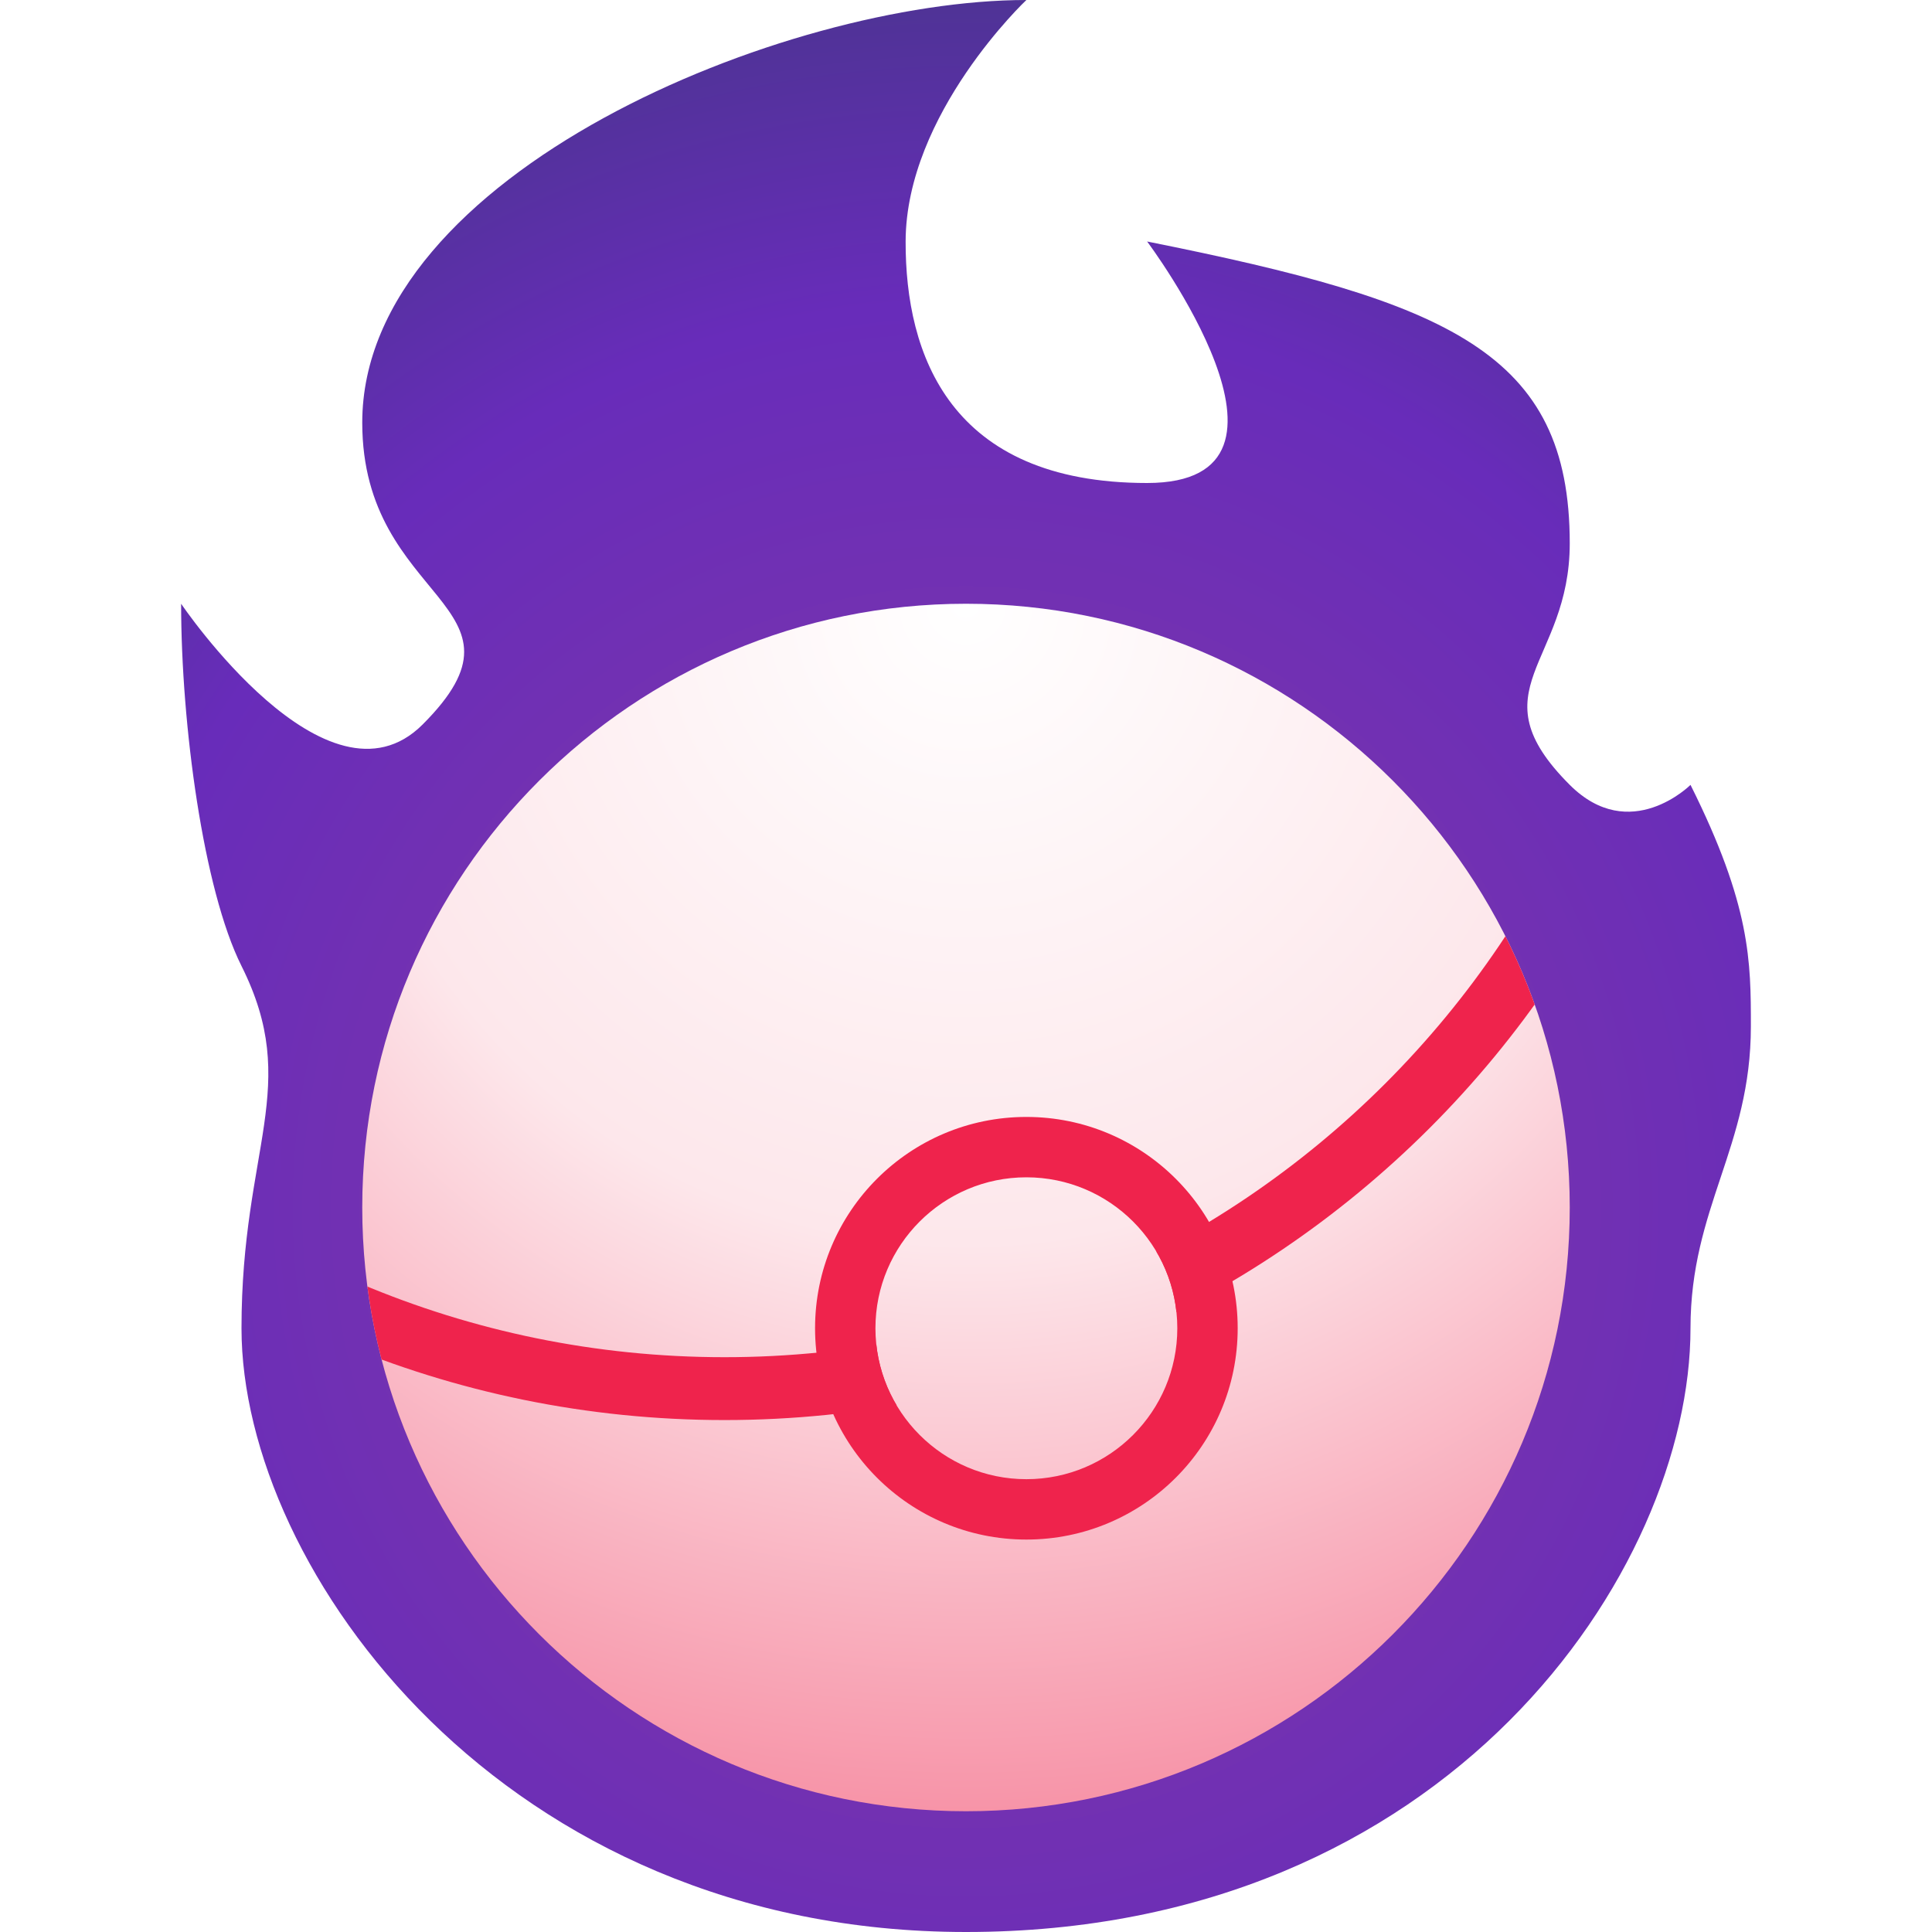
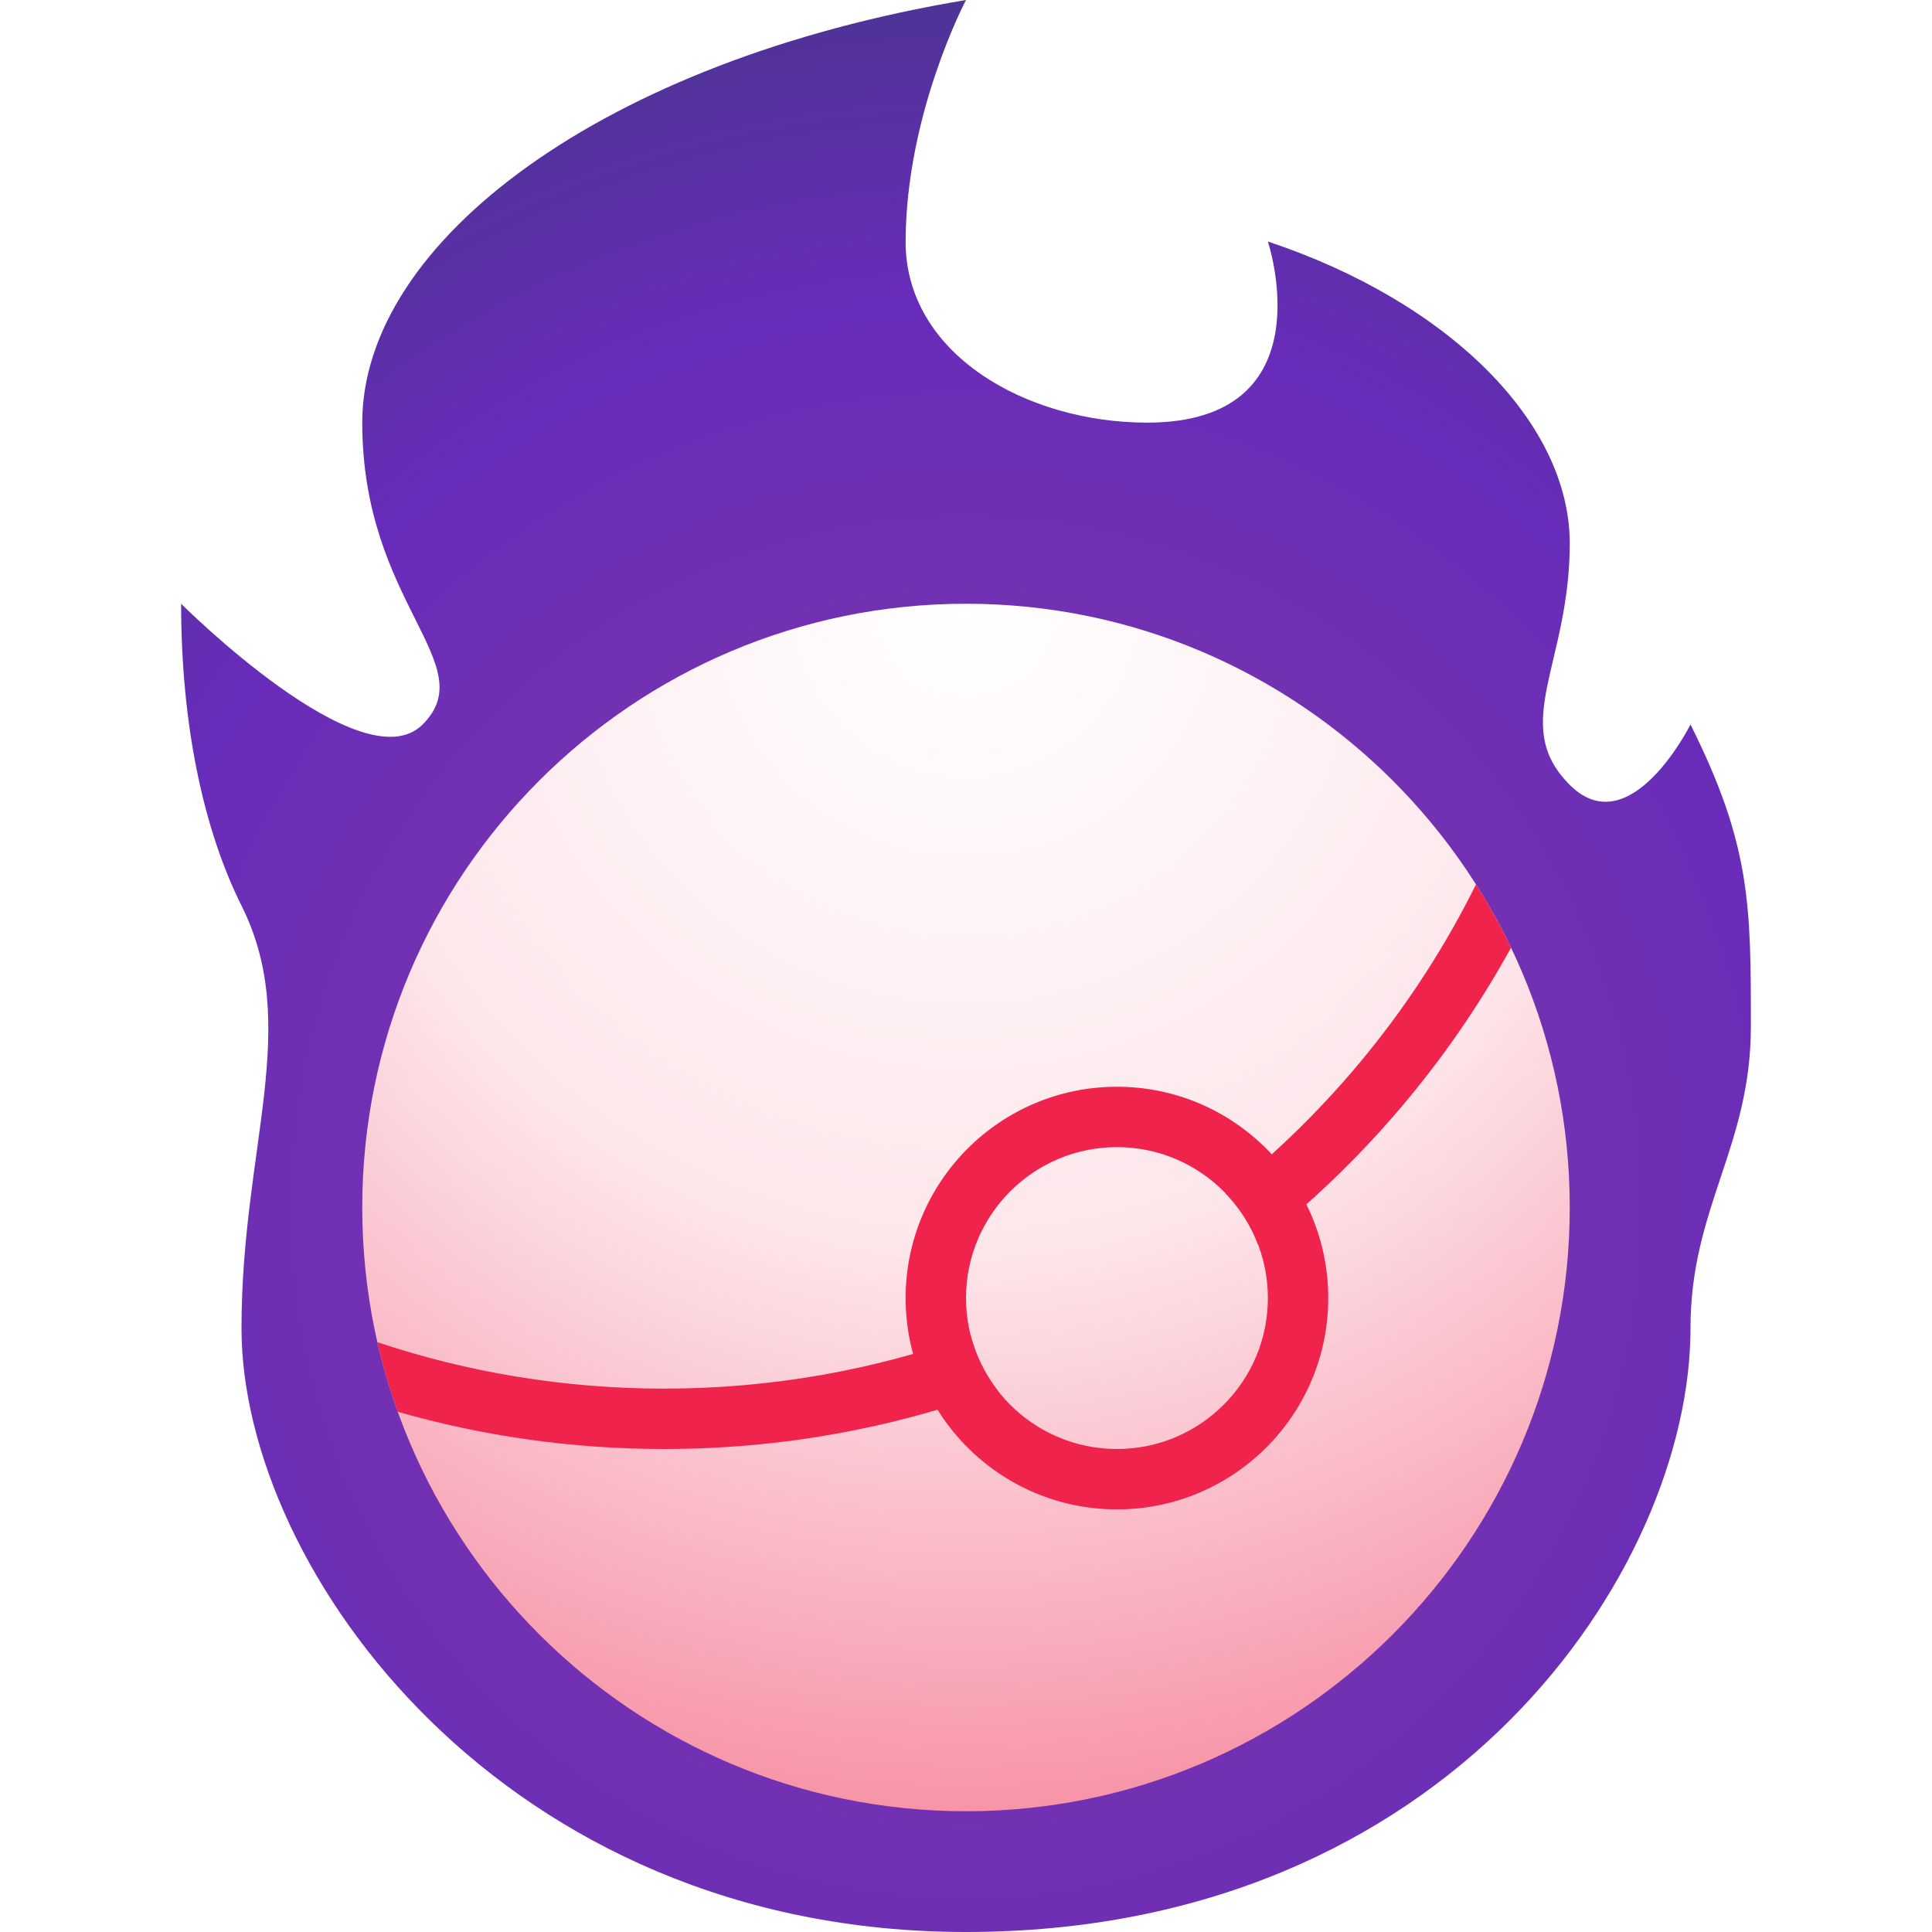
- <svg xmlns="http://www.w3.org/2000/svg" version="1.1" width="256" height="256" viewBox="0 0 256 256" xml:space="preserve" style="fill-rule:evenodd;clip-rule:evenodd;stroke-linecap:round;stroke-linejoin:bevel;stroke-miterlimit:1;">
-   <path d="M208,104c8,8 16,0 16,0c8,16 8,23.43 8,32c0,16 -8,24 -8,40c-0,32 -32,80 -96.007,80c-61.289,0 -95.993,-48 -95.993,-80c0,-24 8,-32 0,-48c-5.06,-10.119 -8,-32 -8,-48c0,0 19.351,28.649 32,16c16,-16 -8,-16 -8,-40c0,-32.985 56,-56 88,-56c0,0 -15.963,15.039 -16,32c-0.033,14.906 5.806,32 32,32c24,0 0,-32 0,-32c40,8 56,14.702 56,40c0,16 -12.649,19.351 -0,32Z" style="fill:url(#_Radial1);" />
-   <path d="M208,160c0,44.153 -35.847,80 -80,80c-44.153,0 -80,-35.847 -80,-80c0,-44.153 35.847,-80 80,-80c44.153,0 80,35.847 80,80Z" style="fill:url(#_Radial2);" />
-   <g>
-     <clipPath id="_clip3">
-       <path d="M208,160c0,44.153 -35.847,80 -80,80c-44.153,0 -80,-35.847 -80,-80c0,-44.153 35.847,-80 80,-80c44.153,0 80,35.847 80,80Zm-52,16c0,-11.038 -8.962,-20 -20,-20c-11.038,0 -20,8.962 -20,20c0,11.038 8.962,20 20,20c11.038,0 20,-8.962 20,-20Z" />
-     </clipPath>
-     <g clip-path="url(#_clip3)">
-       <circle cx="96" cy="56" r="128" style="fill:none;stroke:#ef234c;stroke-width:8.33px;" />
-       <circle cx="136" cy="176" r="28" style="fill:#ef234c;" />
-     </g>
-   </g>
+ <svg xmlns="http://www.w3.org/2000/svg" version="1.1" viewBox="0 0 32 32" xml:space="preserve" style="fill-rule:evenodd;clip-rule:evenodd;stroke-linejoin:round;stroke-miterlimit:2;" width="32" height="32">
+   <path d="M26,9c0,2 -1,3 -0,4c1,1 2,-1 2,-1c1,2 1,3 1,5c0,2 -1,3 -1,5c-0,4 -4,10 -12.001,10c-7.661,0 -11.999,-6 -11.999,-10c0,-3 1,-5 0,-7c-0.632,-1.265 -1,-3 -1,-5c0,0 3,3 4,2c1,-1 -1,-2 -1,-5c0,-3 4,-6 10,-7c0,0 -0.995,1.88 -1,4c-0.004,1.863 2,3 4,3c3,0 2,-3 2,-3c3,1 5,3 5,5Z" style="fill:url(#_Radial1);" />
+   <path d="M26,20c0,5.519 -4.481,10 -10,10c-5.519,0 -10,-4.481 -10,-10c0,-5.519 4.481,-10 10,-10c5.519,0 10,4.481 10,10Z" style="fill:url(#_Radial2);" />
+   <path d="M16.517,23.022c-1.72,0.633 -3.579,0.978 -5.517,0.978c-1.53,0 -3.011,-0.215 -4.412,-0.617c-0.135,-0.374 -0.248,-0.758 -0.337,-1.152c1.493,0.499 3.09,0.769 4.75,0.769c1.782,0 3.491,-0.311 5.077,-0.882c0.085,0.333 0.237,0.64 0.44,0.904Zm3.783,-3.256c1.733,-1.372 3.156,-3.119 4.147,-5.117c0.214,0.336 0.408,0.686 0.58,1.048c-1.051,1.911 -2.482,3.584 -4.189,4.918c-0.121,-0.319 -0.306,-0.607 -0.538,-0.849Z" style="fill:#ef234c;" />
+   <path d="M18.5,18c1.932,0 3.5,1.568 3.5,3.5c0,1.932 -1.568,3.5 -3.5,3.5c-1.932,0 -3.5,-1.568 -3.5,-3.5c0,-1.932 1.568,-3.5 3.5,-3.5Zm0,1c-1.38,0 -2.5,1.12 -2.5,2.5c0,1.38 1.12,2.5 2.5,2.5c1.38,0 2.5,-1.12 2.5,-2.5c0,-1.38 -1.12,-2.5 -2.5,-2.5Z" style="fill:#ef234c;" />
  <defs>
-     <radialGradient id="_Radial1" cx="0" cy="0" r="1" gradientUnits="userSpaceOnUse" gradientTransform="matrix(0,-160,157.019,0,128,160)">
+     <radialGradient id="_Radial1" cx="0" cy="0" r="1" gradientUnits="userSpaceOnUse" gradientTransform="matrix(0,-20,19.62738,0,16,20)">
      <stop offset="0" style="stop-color:#7834ae;stop-opacity:1" />
      <stop offset="0.43" style="stop-color:#7532b0;stop-opacity:1" />
      <stop offset="0.6" style="stop-color:#6e2fb5;stop-opacity:1" />
      <stop offset="0.75" style="stop-color:#682cba;stop-opacity:1" />
      <stop offset="1" style="stop-color:#4f3396;stop-opacity:1" />
    </radialGradient>
-     <radialGradient id="_Radial2" cx="0" cy="0" r="1" gradientUnits="userSpaceOnUse" gradientTransform="matrix(0,160,-160,0,128,80)">
+     <radialGradient id="_Radial2" cx="0" cy="0" r="1" gradientUnits="userSpaceOnUse" gradientTransform="matrix(0,20,-20,0,16,10)">
      <stop offset="0" style="stop-color:#fff;stop-opacity:1" />
      <stop offset="0.53" style="stop-color:#fde7eb;stop-opacity:1" />
      <stop offset="1" style="stop-color:#f794a8;stop-opacity:1" />
    </radialGradient>
  </defs>
</svg>
